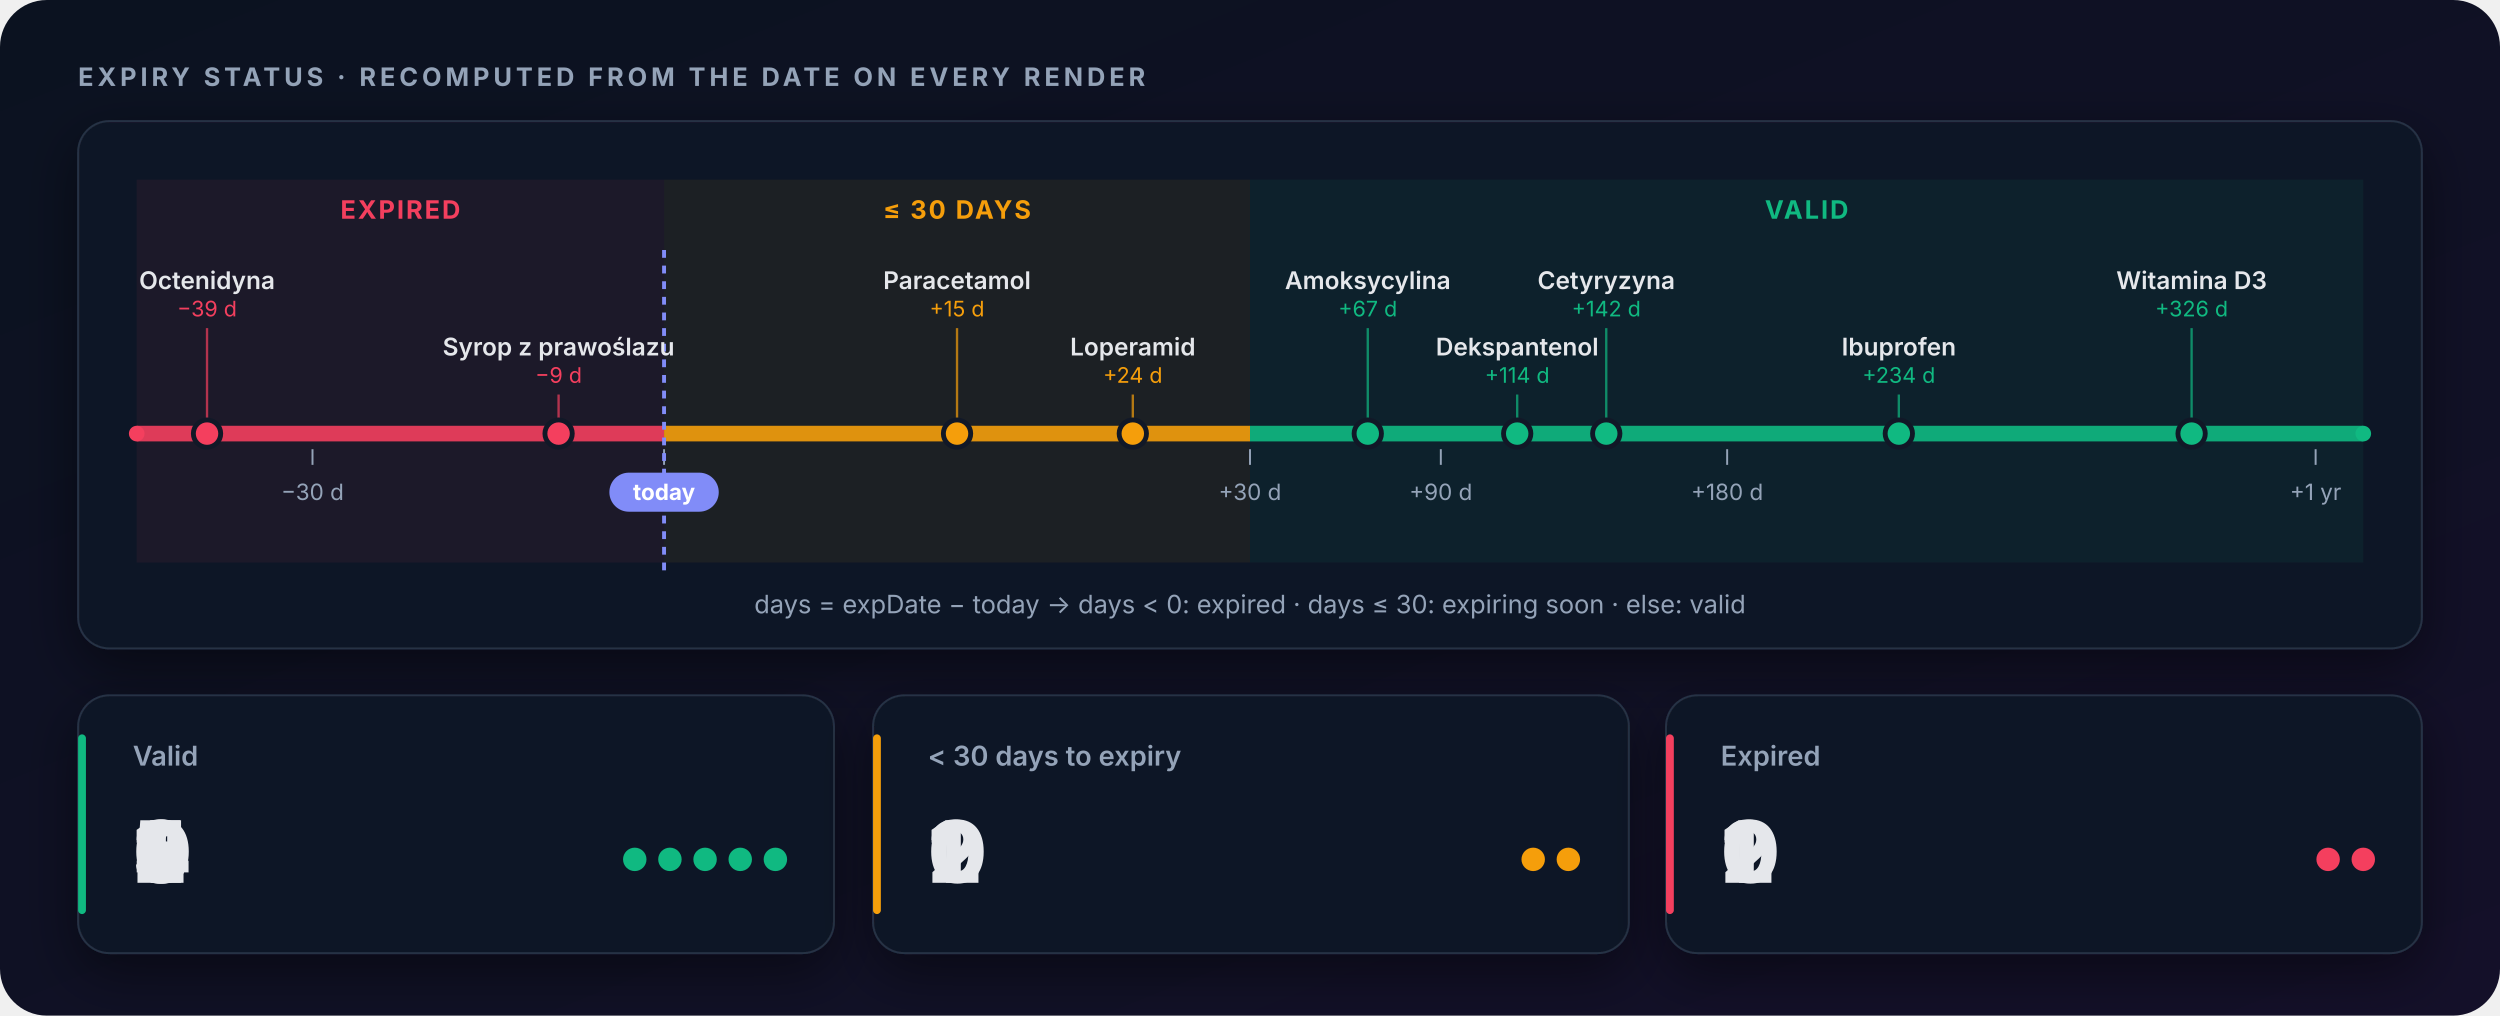
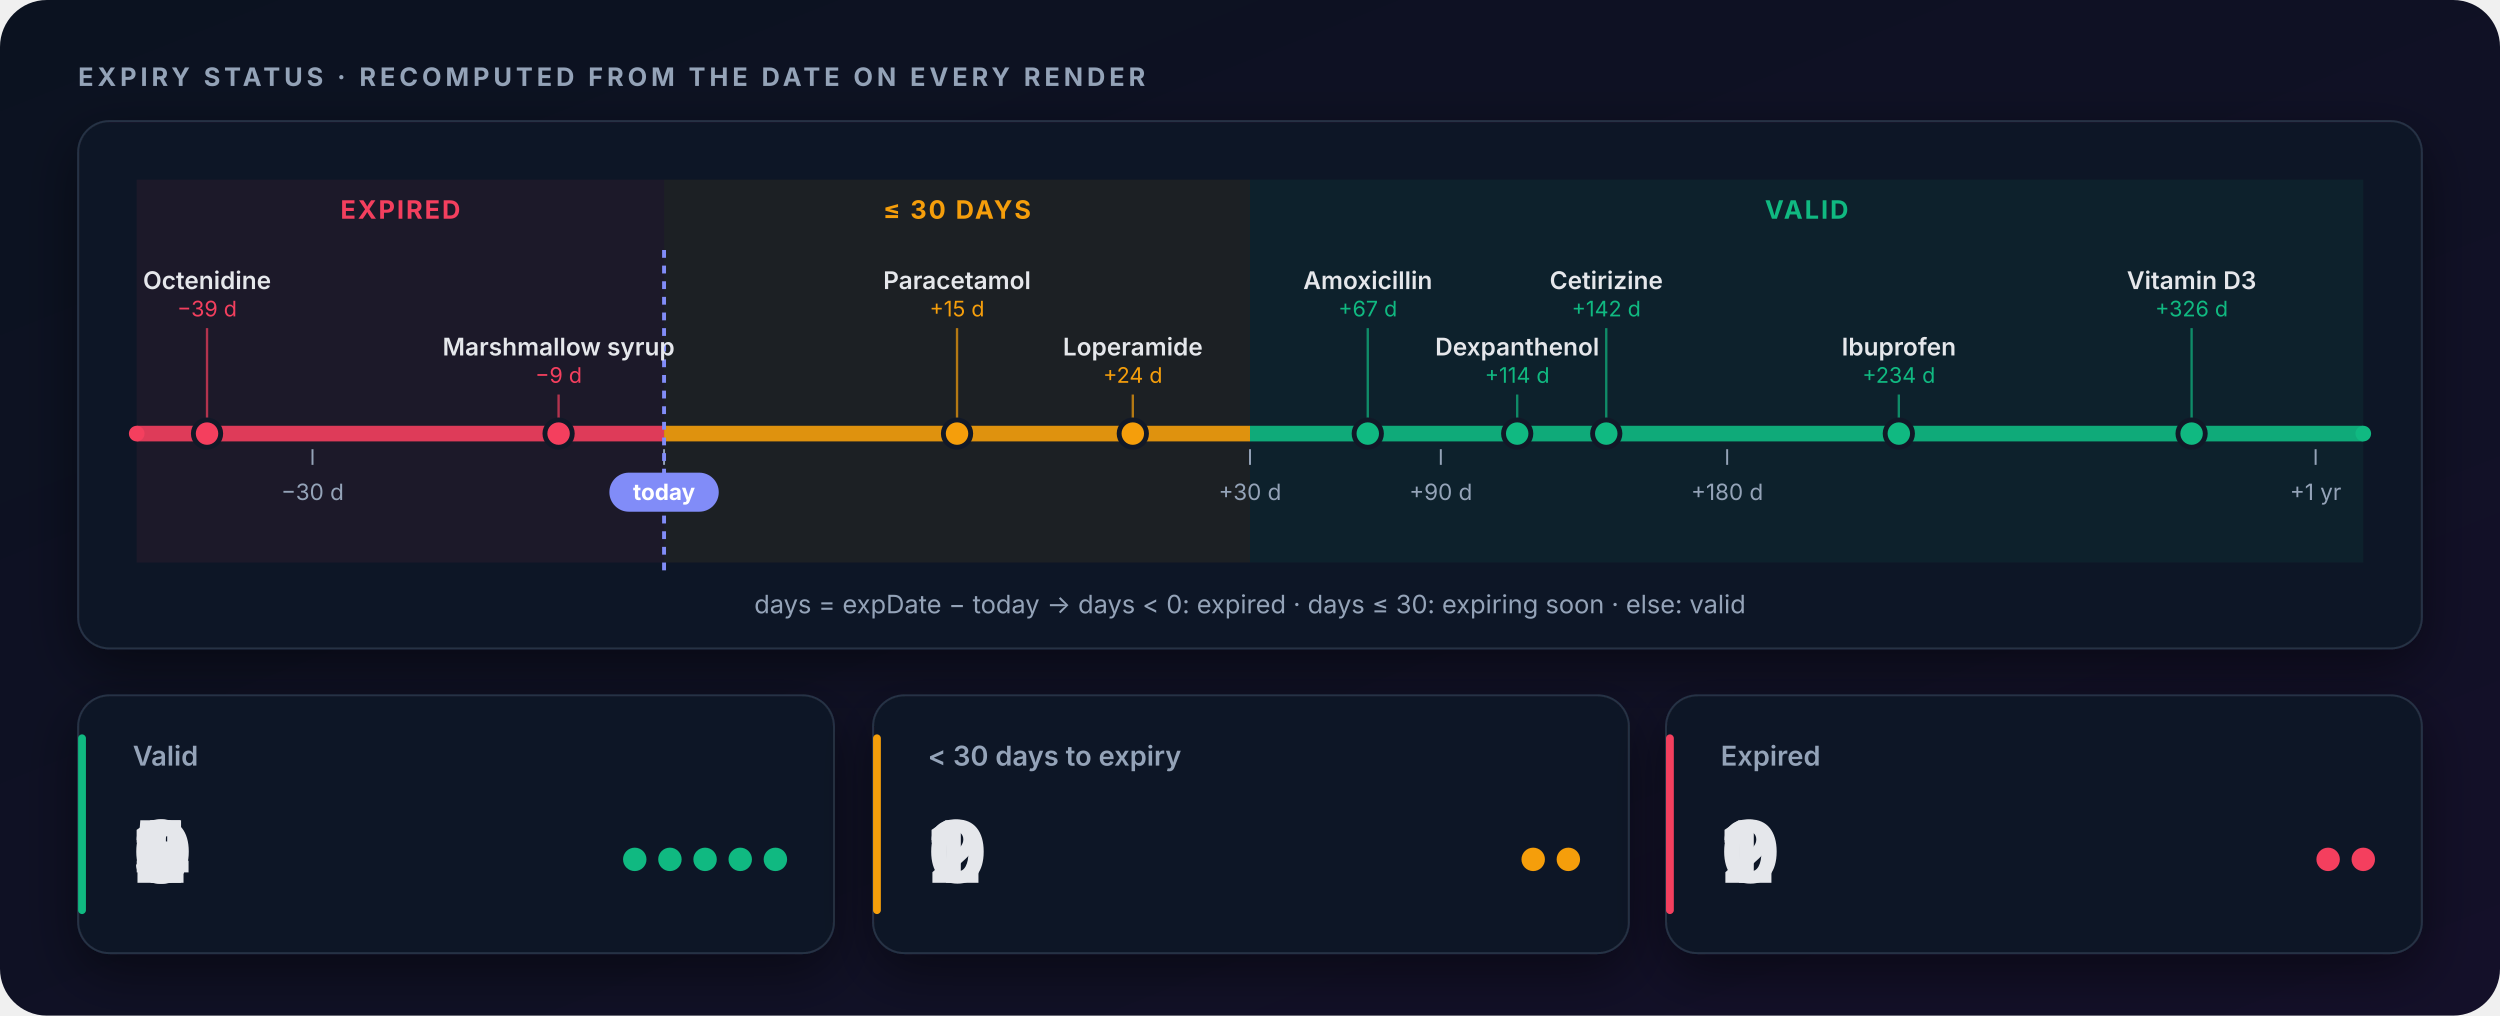
<svg xmlns="http://www.w3.org/2000/svg" width="1280" height="520" viewBox="0 0 1280 520" role="img" aria-label="Expiry status timeline">
  <style>@keyframes a1{0%,4.29%{opacity:0;transform:translateY(6px)}6.79%,93.00%{opacity:1;transform:translateY(0)}96.00%,100%{opacity:0;transform:translateY(6px)}}.a1{animation:a1 14s infinite;transform-box:fill-box}@keyframes a2{0%,8.21%{opacity:0;transform:translateY(6px)}10.71%,93.00%{opacity:1;transform:translateY(0)}96.00%,100%{opacity:0;transform:translateY(6px)}}.a2{animation:a2 14s infinite;transform-box:fill-box}@keyframes a3{0%,12.14%{opacity:0;transform:translateY(6px)}14.64%,93.00%{opacity:1;transform:translateY(0)}96.00%,100%{opacity:0;transform:translateY(6px)}}.a3{animation:a3 14s infinite;transform-box:fill-box}@keyframes a4{0%,16.07%{opacity:0;transform:translateY(6px)}18.57%,93.00%{opacity:1;transform:translateY(0)}96.00%,100%{opacity:0;transform:translateY(6px)}}.a4{animation:a4 14s infinite;transform-box:fill-box}@keyframes a5{0%,20.00%{opacity:0;transform:translateY(6px)}22.50%,93.00%{opacity:1;transform:translateY(0)}96.00%,100%{opacity:0;transform:translateY(6px)}}.a5{animation:a5 14s infinite;transform-box:fill-box}@keyframes a6{0%,23.93%{opacity:0;transform:translateY(6px)}26.43%,93.00%{opacity:1;transform:translateY(0)}96.00%,100%{opacity:0;transform:translateY(6px)}}.a6{animation:a6 14s infinite;transform-box:fill-box}@keyframes a7{0%,27.86%{opacity:0;transform:translateY(6px)}30.36%,93.00%{opacity:1;transform:translateY(0)}96.00%,100%{opacity:0;transform:translateY(6px)}}.a7{animation:a7 14s infinite;transform-box:fill-box}@keyframes a8{0%,31.79%{opacity:0;transform:translateY(6px)}34.29%,93.00%{opacity:1;transform:translateY(0)}96.00%,100%{opacity:0;transform:translateY(6px)}}.a8{animation:a8 14s infinite;transform-box:fill-box}@keyframes a9{0%,35.71%{opacity:0;transform:translateY(6px)}38.21%,93.00%{opacity:1;transform:translateY(0)}96.00%,100%{opacity:0;transform:translateY(6px)}}.a9{animation:a9 14s infinite;transform-box:fill-box}@keyframes a10{0%,0.00%{opacity:0}0.30%,21.43%{opacity:1}21.73%,100%{opacity:0}}.a10{animation:a10 14s infinite}@keyframes a11{0%,21.43%{opacity:0}21.73%,25.36%{opacity:1}25.66%,100%{opacity:0}}.a11{animation:a11 14s infinite}@keyframes a12{0%,25.36%{opacity:0}25.66%,29.29%{opacity:1}29.59%,100%{opacity:0}}.a12{animation:a12 14s infinite}@keyframes a13{0%,29.29%{opacity:0}29.59%,33.21%{opacity:1}33.51%,100%{opacity:0}}.a13{animation:a13 14s infinite}@keyframes a14{0%,33.21%{opacity:0}33.51%,37.14%{opacity:1}37.44%,100%{opacity:0}}.a14{animation:a14 14s infinite}@keyframes a15{0%,37.14%{opacity:0}37.44%,93.00%{opacity:1}93.30%,100%{opacity:0}}.a15{animation:a15 14s infinite}@keyframes a16{0%,21.43%{opacity:0}23.21%,93.00%{opacity:1}96.00%,100%{opacity:0}}.a16{animation:a16 14s infinite;transform-box:fill-box}@keyframes a17{0%,25.36%{opacity:0}27.14%,93.00%{opacity:1}96.00%,100%{opacity:0}}.a17{animation:a17 14s infinite;transform-box:fill-box}@keyframes a18{0%,29.29%{opacity:0}31.07%,93.00%{opacity:1}96.00%,100%{opacity:0}}.a18{animation:a18 14s infinite;transform-box:fill-box}@keyframes a19{0%,33.21%{opacity:0}35.00%,93.00%{opacity:1}96.00%,100%{opacity:0}}.a19{animation:a19 14s infinite;transform-box:fill-box}@keyframes a20{0%,37.14%{opacity:0}38.93%,93.00%{opacity:1}96.00%,100%{opacity:0}}.a20{animation:a20 14s infinite;transform-box:fill-box}@keyframes a21{0%,0.00%{opacity:0}0.30%,13.57%{opacity:1}13.87%,100%{opacity:0}}.a21{animation:a21 14s infinite}@keyframes a22{0%,13.57%{opacity:0}13.87%,17.50%{opacity:1}17.80%,100%{opacity:0}}.a22{animation:a22 14s infinite}@keyframes a23{0%,17.50%{opacity:0}17.80%,93.00%{opacity:1}93.30%,100%{opacity:0}}.a23{animation:a23 14s infinite}@keyframes a24{0%,13.57%{opacity:0}15.36%,93.00%{opacity:1}96.00%,100%{opacity:0}}.a24{animation:a24 14s infinite;transform-box:fill-box}@keyframes a25{0%,17.50%{opacity:0}19.29%,93.00%{opacity:1}96.00%,100%{opacity:0}}.a25{animation:a25 14s infinite;transform-box:fill-box}@keyframes a26{0%,0.00%{opacity:0}0.30%,5.71%{opacity:1}6.01%,100%{opacity:0}}.a26{animation:a26 14s infinite}@keyframes a27{0%,5.71%{opacity:0}6.01%,9.64%{opacity:1}9.94%,100%{opacity:0}}.a27{animation:a27 14s infinite}@keyframes a28{0%,9.64%{opacity:0}9.94%,93.00%{opacity:1}93.30%,100%{opacity:0}}.a28{animation:a28 14s infinite}@keyframes a29{0%,5.71%{opacity:0}7.50%,93.00%{opacity:1}96.00%,100%{opacity:0}}.a29{animation:a29 14s infinite;transform-box:fill-box}@keyframes a30{0%,9.64%{opacity:0}11.43%,93.00%{opacity:1}96.00%,100%{opacity:0}}.a30{animation:a30 14s infinite;transform-box:fill-box}text{font-family:-apple-system,BlinkMacSystemFont,'Segoe UI',Inter,Roboto,'Helvetica Neue',Arial,sans-serif}</style>
  <defs>
    <linearGradient id="bg" x1="0" y1="0" x2="1" y2="1">
      <stop offset="0" stop-color="#0b1220" />
      <stop offset="1" stop-color="#141029" />
    </linearGradient>
    <filter id="sh" x="-20%" y="-20%" width="140%" height="160%">
      <feDropShadow dx="0" dy="10" stdDeviation="14" flood-color="#000" flood-opacity="0.45" />
    </filter>
    <clipPath id="clip">
      <rect width="1280" height="520" rx="24" />
    </clipPath>
  </defs>
  <g clip-path="url(#clip)">
    <rect width="1280" height="520" fill="url(#bg)" />
    <text x="40" y="44" font-size="13" font-weight="700" letter-spacing="2" fill="#94a3b8">EXPIRY STATUS · RECOMPUTED FROM THE DATE ON EVERY RENDER</text>
    <rect x="40" y="62" width="1200" height="270" rx="16" fill="#111827" stroke="#263244" filter="url(#sh)" />
    <rect x="70" y="218" width="270" height="8" fill="#f43f5e" opacity=".9" />
    <rect x="70" y="92" width="270" height="196" fill="#f43f5e" opacity="0.07" />
    <text x="205.0" y="112" font-size="13" font-weight="700" letter-spacing="1" fill="#f43f5e" text-anchor="middle">EXPIRED</text>
    <rect x="340" y="218" width="300" height="8" fill="#f59e0b" opacity=".9" />
    <rect x="340" y="92" width="300" height="196" fill="#f59e0b" opacity="0.07" />
    <text x="490.0" y="112" font-size="13" font-weight="700" letter-spacing="1" fill="#f59e0b" text-anchor="middle">≤ 30 DAYS</text>
    <rect x="640" y="218" width="570" height="8" fill="#10b981" opacity=".9" />
    <rect x="640" y="92" width="570" height="196" fill="#10b981" opacity="0.07" />
    <text x="925.0" y="112" font-size="13" font-weight="700" letter-spacing="1" fill="#10b981" text-anchor="middle">VALID</text>
    <rect x="66" y="218" width="8" height="8" rx="4" fill="#f43f5e" />
    <rect x="1206" y="218" width="8" height="8" rx="4" fill="#10b981" />
    <line x1="160.0" y1="230" x2="160.0" y2="238" stroke="#94a3b8" />
    <text x="160.0" y="256" font-size="11.5" fill="#94a3b8" text-anchor="middle">−30 d</text>
    <line x1="340.0" y1="230" x2="340.0" y2="238" stroke="#94a3b8" />
    <line x1="640.0" y1="230" x2="640.0" y2="238" stroke="#94a3b8" />
    <text x="640.0" y="256" font-size="11.5" fill="#94a3b8" text-anchor="middle">+30 d</text>
    <line x1="737.7" y1="230" x2="737.7" y2="238" stroke="#94a3b8" />
    <text x="737.7" y="256" font-size="11.5" fill="#94a3b8" text-anchor="middle">+90 d</text>
    <line x1="884.3" y1="230" x2="884.3" y2="238" stroke="#94a3b8" />
    <text x="884.3" y="256" font-size="11.5" fill="#94a3b8" text-anchor="middle">+180 d</text>
    <line x1="1185.6" y1="230" x2="1185.6" y2="238" stroke="#94a3b8" />
    <text x="1185.6" y="256" font-size="11.5" fill="#94a3b8" text-anchor="middle">+1 yr</text>
    <line x1="340" y1="128" x2="340" y2="296" stroke="#818cf8" stroke-width="2" stroke-dasharray="4 4" />
    <rect x="312" y="242" width="56" height="20" rx="10" fill="#818cf8" />
    <text x="340" y="256" font-size="11.5" font-weight="700" fill="#fff" text-anchor="middle">today</text>
    <g class="a1">
      <line x1="106.0" y1="168" x2="106.0" y2="222" stroke="#f43f5e" stroke-width="1.2" opacity=".7" />
      <circle cx="106.0" cy="222" r="7" fill="#f43f5e" stroke="#111827" stroke-width="2.5" />
-       <text x="106.0" y="148" font-size="12.5" font-weight="600" fill="#e5e7eb" text-anchor="middle">Octenidyna</text>
+       <text x="106.0" y="148" font-size="12.5" font-weight="600" fill="#e5e7eb" text-anchor="middle">Octenidine</text>
      <text x="106.0" y="162" font-size="11" fill="#f43f5e" text-anchor="middle">−39 d</text>
    </g>
    <g class="a2">
      <line x1="286.0" y1="202" x2="286.0" y2="222" stroke="#f43f5e" stroke-width="1.2" opacity=".7" />
      <circle cx="286.0" cy="222" r="7" fill="#f43f5e" stroke="#111827" stroke-width="2.5" />
-       <text x="286.0" y="182" font-size="12.5" font-weight="600" fill="#e5e7eb" text-anchor="middle">Syrop z prawoślazu</text>
+       <text x="286.0" y="182" font-size="12.5" font-weight="600" fill="#e5e7eb" text-anchor="middle">Marshmallow syrup</text>
      <text x="286.0" y="196" font-size="11" fill="#f43f5e" text-anchor="middle">−9 d</text>
    </g>
    <g class="a3">
      <line x1="490.0" y1="168" x2="490.0" y2="222" stroke="#f59e0b" stroke-width="1.2" opacity=".7" />
      <circle cx="490.0" cy="222" r="7" fill="#f59e0b" stroke="#111827" stroke-width="2.5" />
      <text x="490.0" y="148" font-size="12.5" font-weight="600" fill="#e5e7eb" text-anchor="middle">Paracetamol</text>
      <text x="490.0" y="162" font-size="11" fill="#f59e0b" text-anchor="middle">+15 d</text>
    </g>
    <g class="a4">
      <line x1="580.0" y1="202" x2="580.0" y2="222" stroke="#f59e0b" stroke-width="1.2" opacity=".7" />
      <circle cx="580.0" cy="222" r="7" fill="#f59e0b" stroke="#111827" stroke-width="2.5" />
-       <text x="580.0" y="182" font-size="12.5" font-weight="600" fill="#e5e7eb" text-anchor="middle">Loperamid</text>
+       <text x="580.0" y="182" font-size="12.5" font-weight="600" fill="#e5e7eb" text-anchor="middle">Loperamide</text>
      <text x="580.0" y="196" font-size="11" fill="#f59e0b" text-anchor="middle">+24 d</text>
    </g>
    <g class="a5">
      <line x1="700.3" y1="168" x2="700.3" y2="222" stroke="#10b981" stroke-width="1.2" opacity=".7" />
      <circle cx="700.3" cy="222" r="7" fill="#10b981" stroke="#111827" stroke-width="2.5" />
-       <text x="700.3" y="148" font-size="12.5" font-weight="600" fill="#e5e7eb" text-anchor="middle">Amoksycylina</text>
+       <text x="700.3" y="148" font-size="12.5" font-weight="600" fill="#e5e7eb" text-anchor="middle">Amoxicillin</text>
      <text x="700.3" y="162" font-size="11" fill="#10b981" text-anchor="middle">+67 d</text>
    </g>
    <g class="a6">
      <line x1="776.8" y1="202" x2="776.8" y2="222" stroke="#10b981" stroke-width="1.2" opacity=".7" />
      <circle cx="776.8" cy="222" r="7" fill="#10b981" stroke="#111827" stroke-width="2.5" />
-       <text x="776.8" y="182" font-size="12.5" font-weight="600" fill="#e5e7eb" text-anchor="middle">Dekspantenol</text>
+       <text x="776.8" y="182" font-size="12.5" font-weight="600" fill="#e5e7eb" text-anchor="middle">Dexpanthenol</text>
      <text x="776.8" y="196" font-size="11" fill="#10b981" text-anchor="middle">+114 d</text>
    </g>
    <g class="a7">
      <line x1="822.4" y1="168" x2="822.4" y2="222" stroke="#10b981" stroke-width="1.2" opacity=".7" />
      <circle cx="822.4" cy="222" r="7" fill="#10b981" stroke="#111827" stroke-width="2.5" />
-       <text x="822.4" y="148" font-size="12.5" font-weight="600" fill="#e5e7eb" text-anchor="middle">Cetyryzyna</text>
+       <text x="822.4" y="148" font-size="12.5" font-weight="600" fill="#e5e7eb" text-anchor="middle">Cetirizine</text>
      <text x="822.4" y="162" font-size="11" fill="#10b981" text-anchor="middle">+142 d</text>
    </g>
    <g class="a8">
      <line x1="972.2" y1="202" x2="972.2" y2="222" stroke="#10b981" stroke-width="1.2" opacity=".7" />
      <circle cx="972.2" cy="222" r="7" fill="#10b981" stroke="#111827" stroke-width="2.5" />
      <text x="972.2" y="182" font-size="12.5" font-weight="600" fill="#e5e7eb" text-anchor="middle">Ibuprofen</text>
      <text x="972.2" y="196" font-size="11" fill="#10b981" text-anchor="middle">+234 d</text>
    </g>
    <g class="a9">
      <line x1="1122.1" y1="168" x2="1122.1" y2="222" stroke="#10b981" stroke-width="1.2" opacity=".7" />
      <circle cx="1122.1" cy="222" r="7" fill="#10b981" stroke="#111827" stroke-width="2.5" />
-       <text x="1122.1" y="148" font-size="12.5" font-weight="600" fill="#e5e7eb" text-anchor="middle">Witamina D3</text>
+       <text x="1122.1" y="148" font-size="12.5" font-weight="600" fill="#e5e7eb" text-anchor="middle">Vitamin D3</text>
      <text x="1122.1" y="162" font-size="11" fill="#10b981" text-anchor="middle">+326 d</text>
    </g>
    <text x="640" y="314" font-size="13" fill="#94a3b8" text-anchor="middle" font-family="ui-monospace,SFMono-Regular,Menlo,Consolas,monospace">days = expDate − today  →  days &lt; 0: expired  ·  days ≤ 30: expiring soon  ·  else: valid</text>
    <rect x="40" y="356" width="387" height="132" rx="16" fill="#111827" stroke="#263244" filter="url(#sh)" />
    <rect x="40" y="376" width="4" height="92" rx="2" fill="#10b981" />
    <text x="68" y="392" font-size="14" font-weight="600" fill="#94a3b8">Valid</text>
    <text class="a10" x="68" y="452" font-size="44" font-weight="800" fill="#e5e7eb" letter-spacing="-1">0</text>
    <text class="a11" x="68" y="452" font-size="44" font-weight="800" fill="#e5e7eb" letter-spacing="-1">1</text>
    <text class="a12" x="68" y="452" font-size="44" font-weight="800" fill="#e5e7eb" letter-spacing="-1">2</text>
    <text class="a13" x="68" y="452" font-size="44" font-weight="800" fill="#e5e7eb" letter-spacing="-1">3</text>
    <text class="a14" x="68" y="452" font-size="44" font-weight="800" fill="#e5e7eb" letter-spacing="-1">4</text>
    <text class="a15" x="68" y="452" font-size="44" font-weight="800" fill="#e5e7eb" letter-spacing="-1">5</text>
    <circle class="a16" cx="397" cy="440" r="6" fill="#10b981" />
    <circle class="a17" cx="379" cy="440" r="6" fill="#10b981" />
    <circle class="a18" cx="361" cy="440" r="6" fill="#10b981" />
    <circle class="a19" cx="343" cy="440" r="6" fill="#10b981" />
    <circle class="a20" cx="325" cy="440" r="6" fill="#10b981" />
    <rect x="447" y="356" width="387" height="132" rx="16" fill="#111827" stroke="#263244" filter="url(#sh)" />
    <rect x="447" y="376" width="4" height="92" rx="2" fill="#f59e0b" />
    <text x="475" y="392" font-size="14" font-weight="600" fill="#94a3b8">&lt; 30 days to expiry</text>
    <text class="a21" x="475" y="452" font-size="44" font-weight="800" fill="#e5e7eb" letter-spacing="-1">0</text>
    <text class="a22" x="475" y="452" font-size="44" font-weight="800" fill="#e5e7eb" letter-spacing="-1">1</text>
    <text class="a23" x="475" y="452" font-size="44" font-weight="800" fill="#e5e7eb" letter-spacing="-1">2</text>
    <circle class="a24" cx="803" cy="440" r="6" fill="#f59e0b" />
    <circle class="a25" cx="785" cy="440" r="6" fill="#f59e0b" />
    <rect x="853" y="356" width="387" height="132" rx="16" fill="#111827" stroke="#263244" filter="url(#sh)" />
    <rect x="853" y="376" width="4" height="92" rx="2" fill="#f43f5e" />
    <text x="881" y="392" font-size="14" font-weight="600" fill="#94a3b8">Expired</text>
    <text class="a26" x="881" y="452" font-size="44" font-weight="800" fill="#e5e7eb" letter-spacing="-1">0</text>
    <text class="a27" x="881" y="452" font-size="44" font-weight="800" fill="#e5e7eb" letter-spacing="-1">1</text>
    <text class="a28" x="881" y="452" font-size="44" font-weight="800" fill="#e5e7eb" letter-spacing="-1">2</text>
    <circle class="a29" cx="1210" cy="440" r="6" fill="#f43f5e" />
    <circle class="a30" cx="1192" cy="440" r="6" fill="#f43f5e" />
  </g>
</svg>
